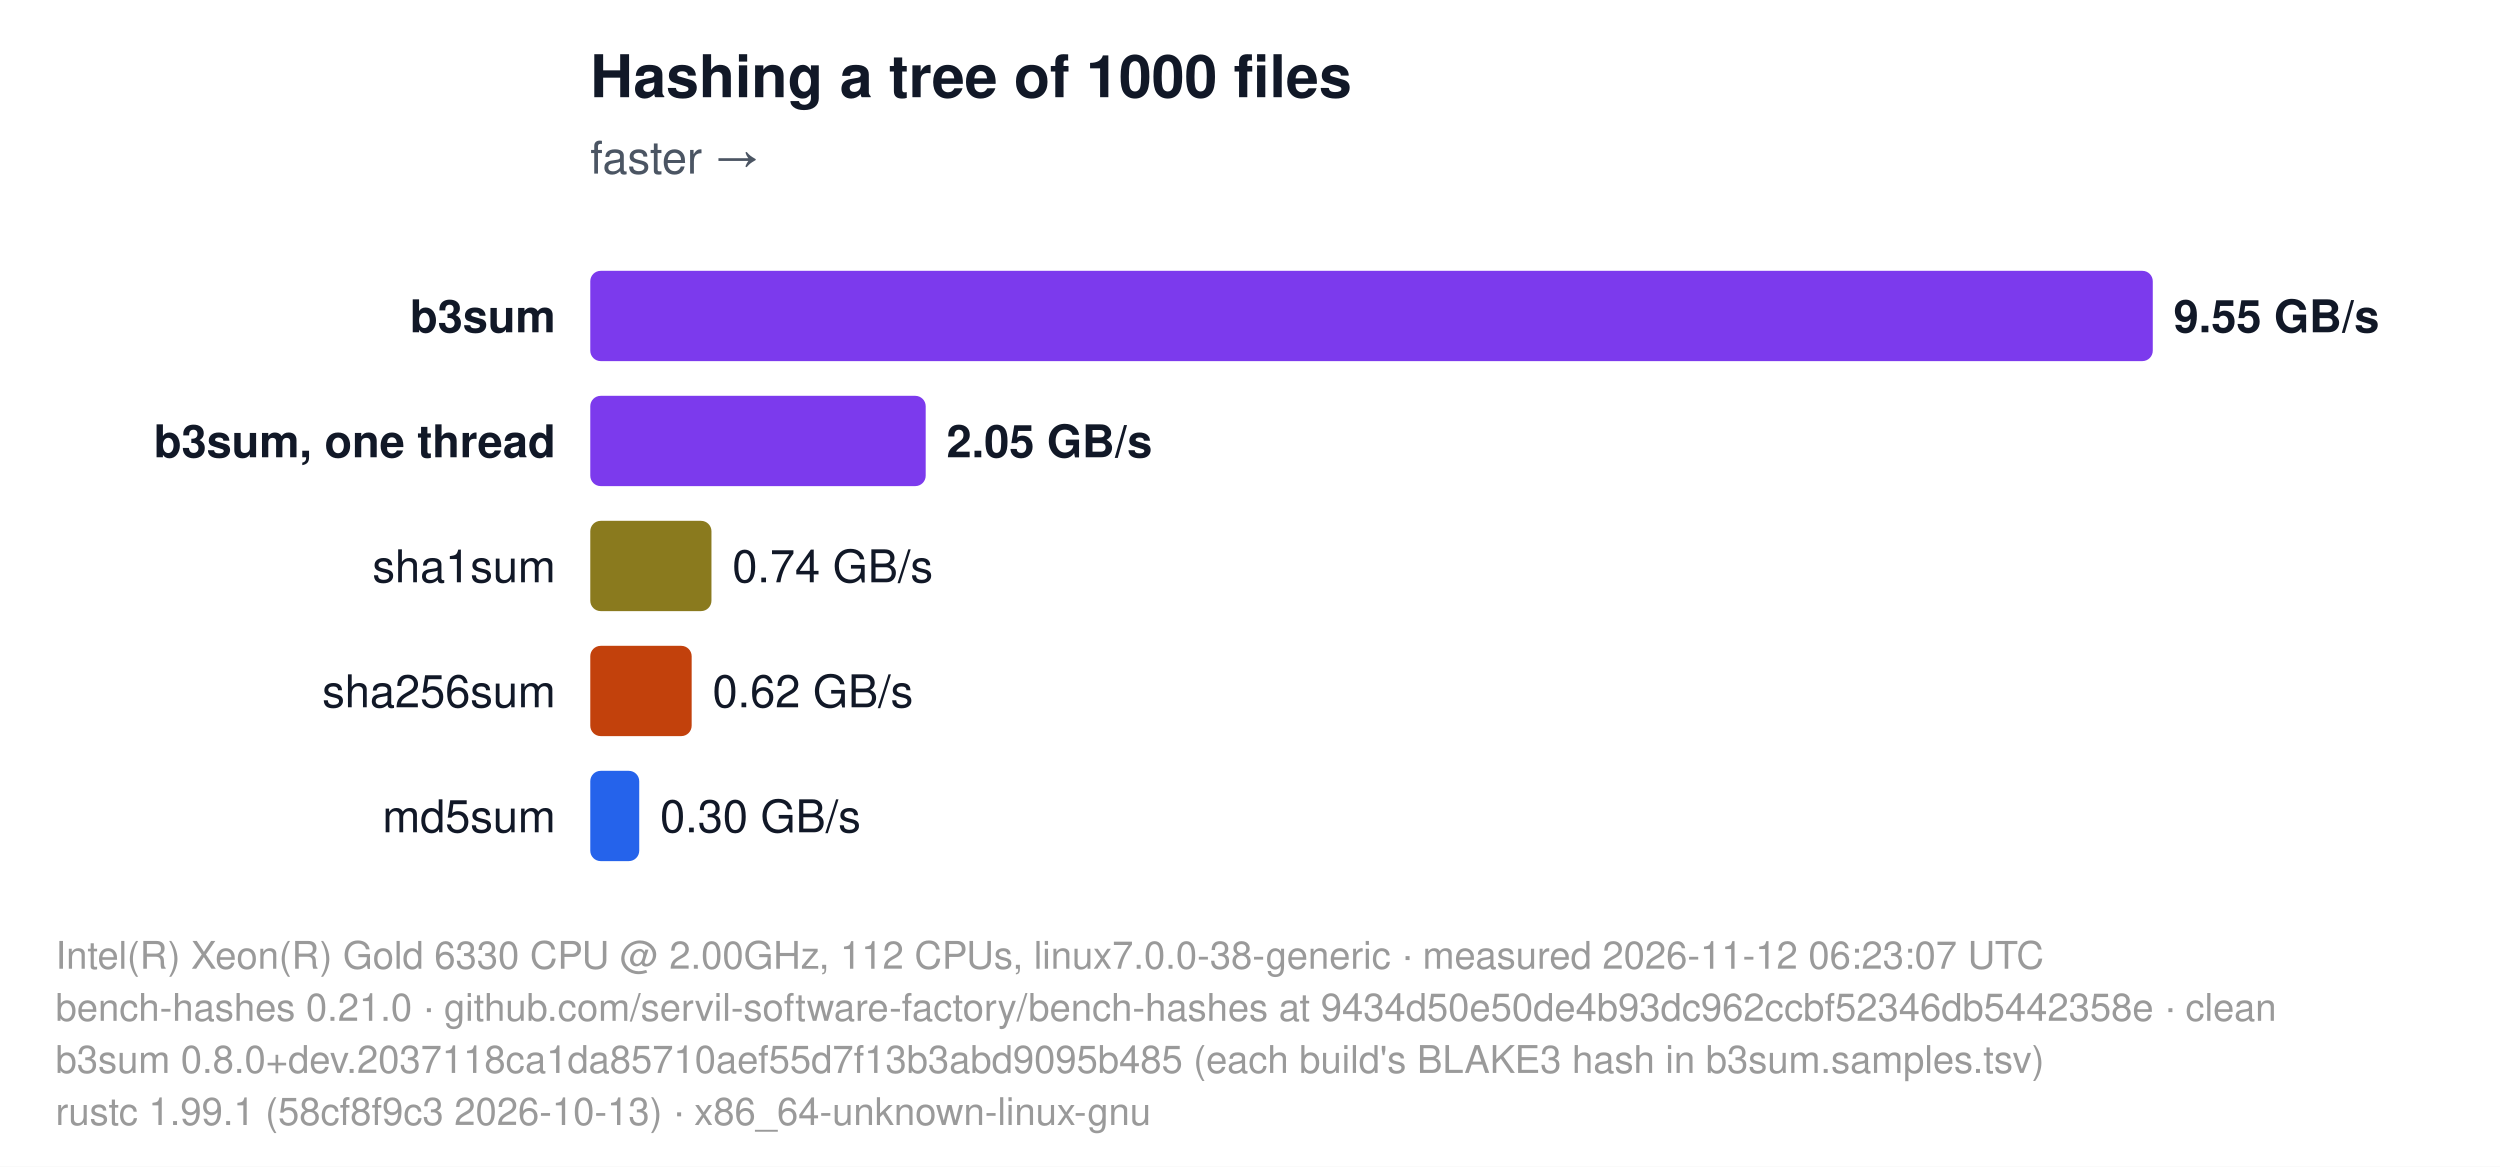
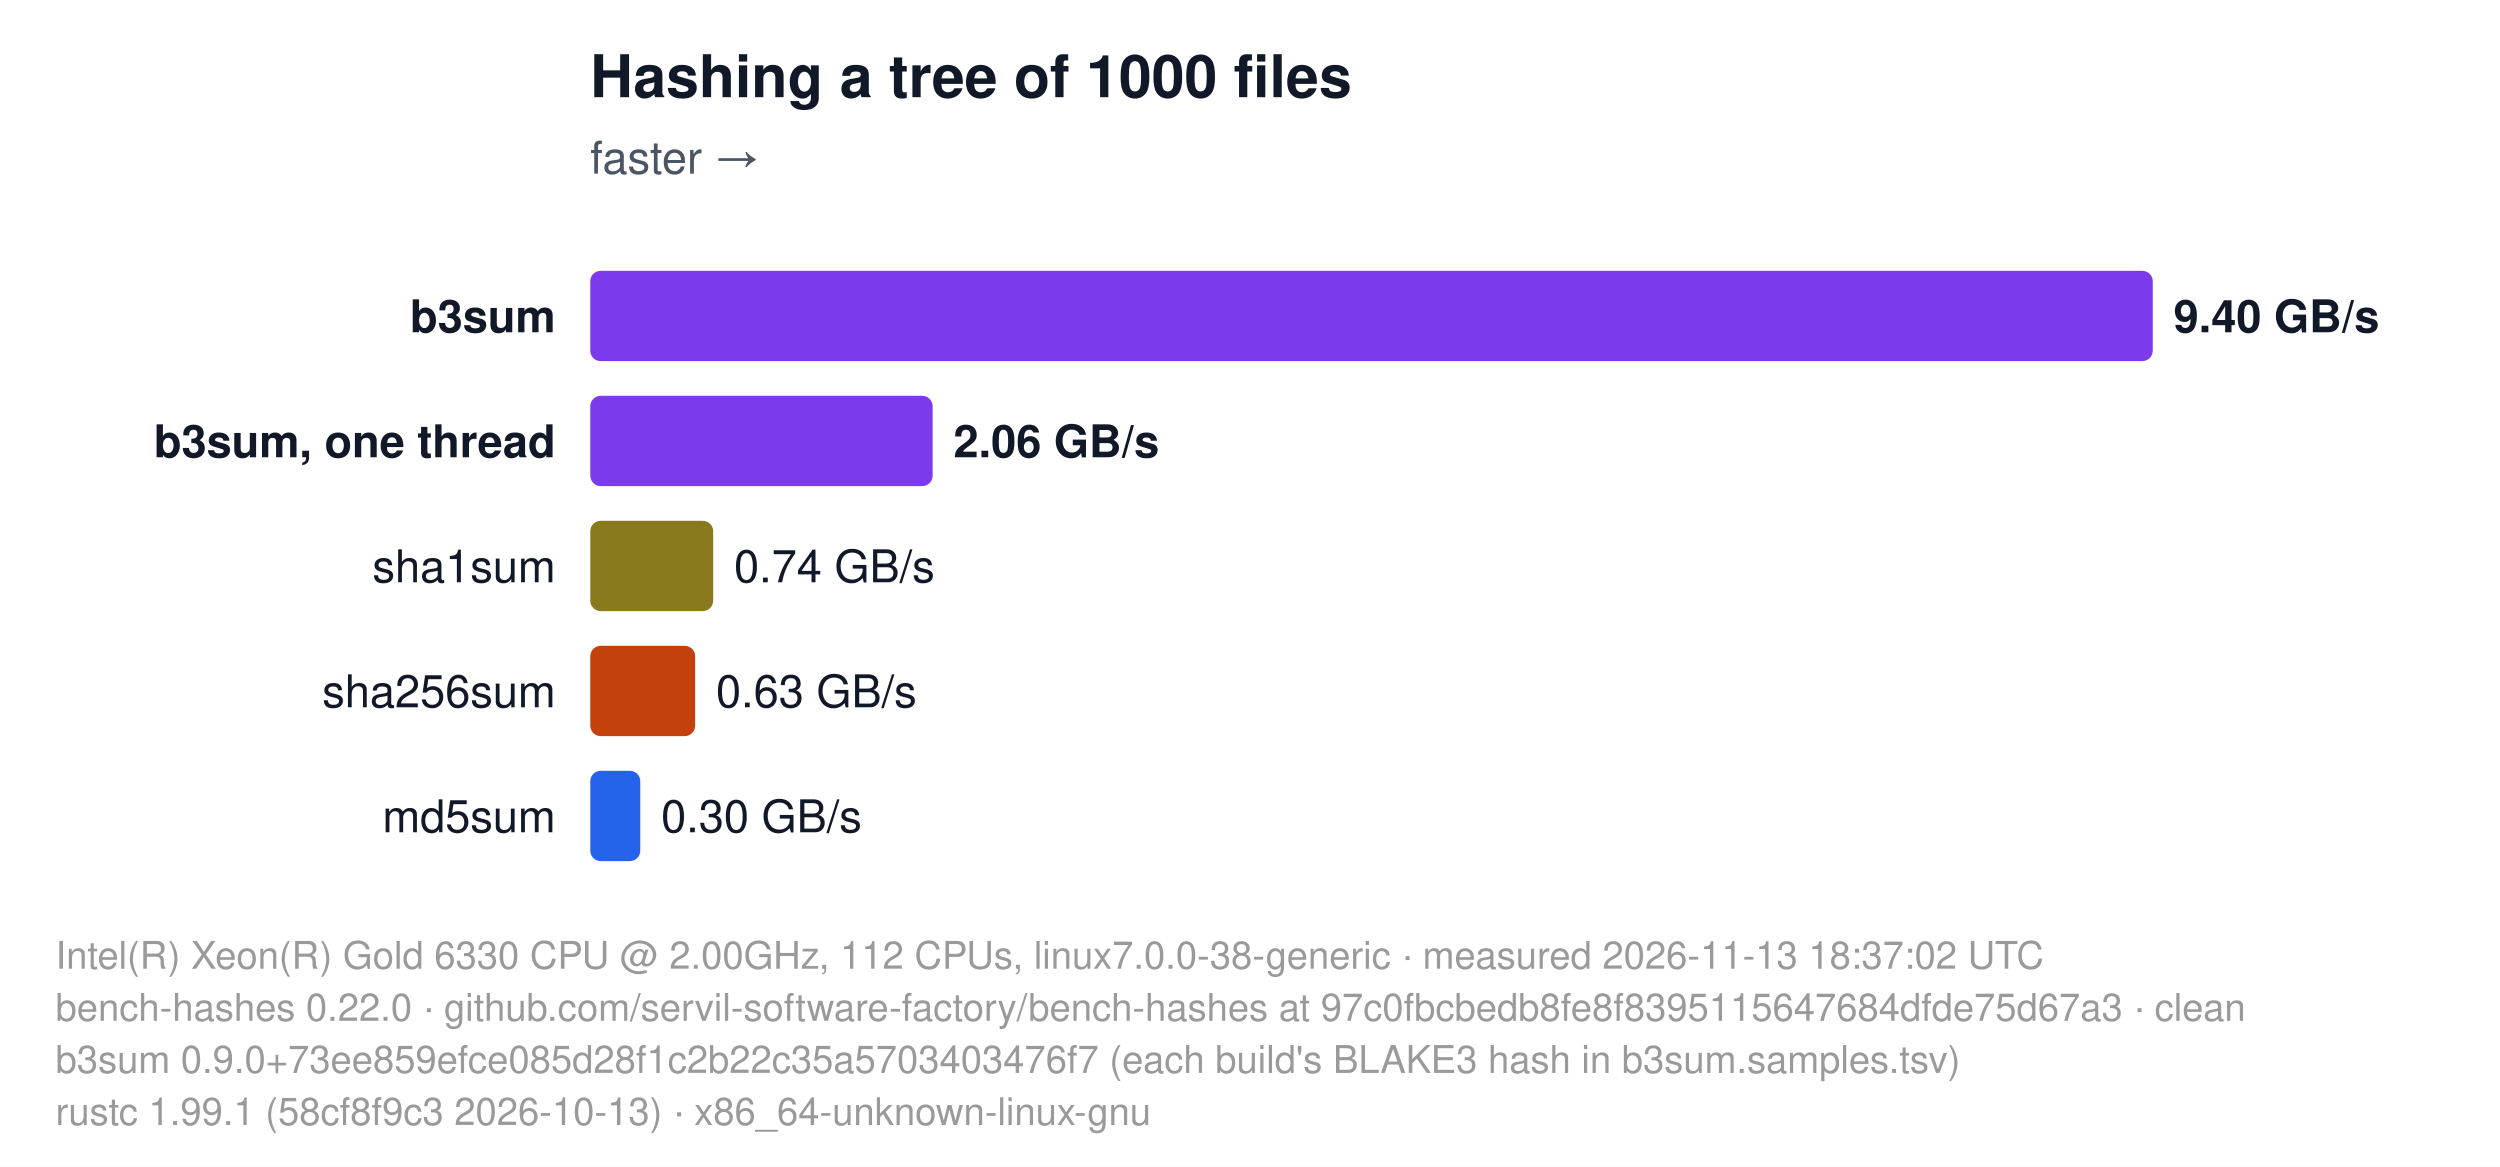
<svg xmlns="http://www.w3.org/2000/svg" width="720" height="336" viewBox="0 0 720 336" font-family="-apple-system, BlinkMacSystemFont, 'Segoe UI', Helvetica, Arial, sans-serif">
  <rect width="720" height="336" fill="#ffffff" />
  <text x="170" y="28" font-size="17" font-weight="600" fill="#111827">Hashing a tree of 1000 files</text>
  <text x="170" y="50" font-size="13" fill="#4b5563">faster →</text>
  <text x="160" y="95.7" font-size="13" fill="#111827" text-anchor="end" font-weight="600">b3sum</text>
  <rect x="170" y="78" width="450.0" height="26" rx="3" fill="#7c3aed" />
-   <text x="626.0" y="95.7" font-size="13" fill="#111827" font-weight="600">9.55 GB/s</text>
+   <text x="626.0" y="95.7" font-size="13" fill="#111827" font-weight="600">9.40 GB/s</text>
  <text x="160" y="131.7" font-size="13" fill="#111827" text-anchor="end" font-weight="600">b3sum, one thread</text>
-   <rect x="170" y="114" width="96.6" height="26" rx="3" fill="#7c3aed" />
-   <text x="272.6" y="131.7" font-size="13" fill="#111827" font-weight="600">2.05 GB/s</text>
+   <rect x="170" y="114" width="98.6" height="26" rx="3" fill="#7c3aed" />
+   <text x="274.6" y="131.7" font-size="13" fill="#111827" font-weight="600">2.06 GB/s</text>
  <text x="160" y="167.7" font-size="13" fill="#111827" text-anchor="end">sha1sum</text>
-   <rect x="170" y="150" width="34.9" height="26" rx="3" fill="#8a7a1e" />
-   <text x="210.9" y="167.7" font-size="13" fill="#111827">0.74 GB/s</text>
+   <rect x="170" y="150" width="35.4" height="26" rx="3" fill="#8a7a1e" />
+   <text x="211.4" y="167.7" font-size="13" fill="#111827">0.74 GB/s</text>
  <text x="160" y="203.7" font-size="13" fill="#111827" text-anchor="end">sha256sum</text>
-   <rect x="170" y="186" width="29.2" height="26" rx="3" fill="#c2410c" />
-   <text x="205.2" y="203.7" font-size="13" fill="#111827">0.62 GB/s</text>
+   <rect x="170" y="186" width="30.2" height="26" rx="3" fill="#c2410c" />
+   <text x="206.2" y="203.7" font-size="13" fill="#111827">0.63 GB/s</text>
  <text x="160" y="239.7" font-size="13" fill="#111827" text-anchor="end">md5sum</text>
-   <rect x="170" y="222" width="14.1" height="26" rx="3" fill="#2563eb" />
-   <text x="190.1" y="239.7" font-size="13" fill="#111827">0.30 GB/s</text>
-   <text x="16" y="279.0" font-size="11" fill="#9a9a9a">Intel(R) Xeon(R) Gold 6330 CPU @ 2.00GHz, 112 CPUs, linux7.0.0-38-generic · measured 2026-11-12 06:23:07 UTC</text>
-   <text x="16" y="294.0" font-size="11" fill="#9a9a9a">bench-hashes 0.21.0 · github.com/servil-software-factory/bench-hashes at 9434d50e50de4b93dc962ccbf52346db5442358e · clean</text>
-   <text x="16" y="309.0" font-size="11" fill="#9a9a9a">b3sum 0.8.0+dev.2037118ca1da85710aef55d7f13b3abd9095b485 (each build's BLAKE3 hash in b3sum.samples.tsv)</text>
+   <rect x="170" y="222" width="14.4" height="26" rx="3" fill="#2563eb" />
+   <text x="190.4" y="239.7" font-size="13" fill="#111827">0.30 GB/s</text>
+   <text x="16" y="279.0" font-size="11" fill="#9a9a9a">Intel(R) Xeon(R) Gold 6330 CPU @ 2.00GHz, 112 CPUs, linux7.0.0-38-generic · measured 2026-11-13 18:37:02 UTC</text>
+   <text x="16" y="294.0" font-size="11" fill="#9a9a9a">bench-hashes 0.22.0 · github.com/servil-software-factory/bench-hashes at 97c0fbcbedb8fe8f8395115647684dfde75d67a3 · clean</text>
+   <text x="16" y="309.0" font-size="11" fill="#9a9a9a">b3sum 0.9.0+73ee859efce085d28f1c2b22c35a5703403476f7 (each build's BLAKE3 hash in b3sum.samples.tsv)</text>
  <text x="16" y="324.0" font-size="11" fill="#9a9a9a">rustc 1.99.1 (58cf8f9c3 2026-10-13) · x86_64-unknown-linux-gnu</text>
</svg>
